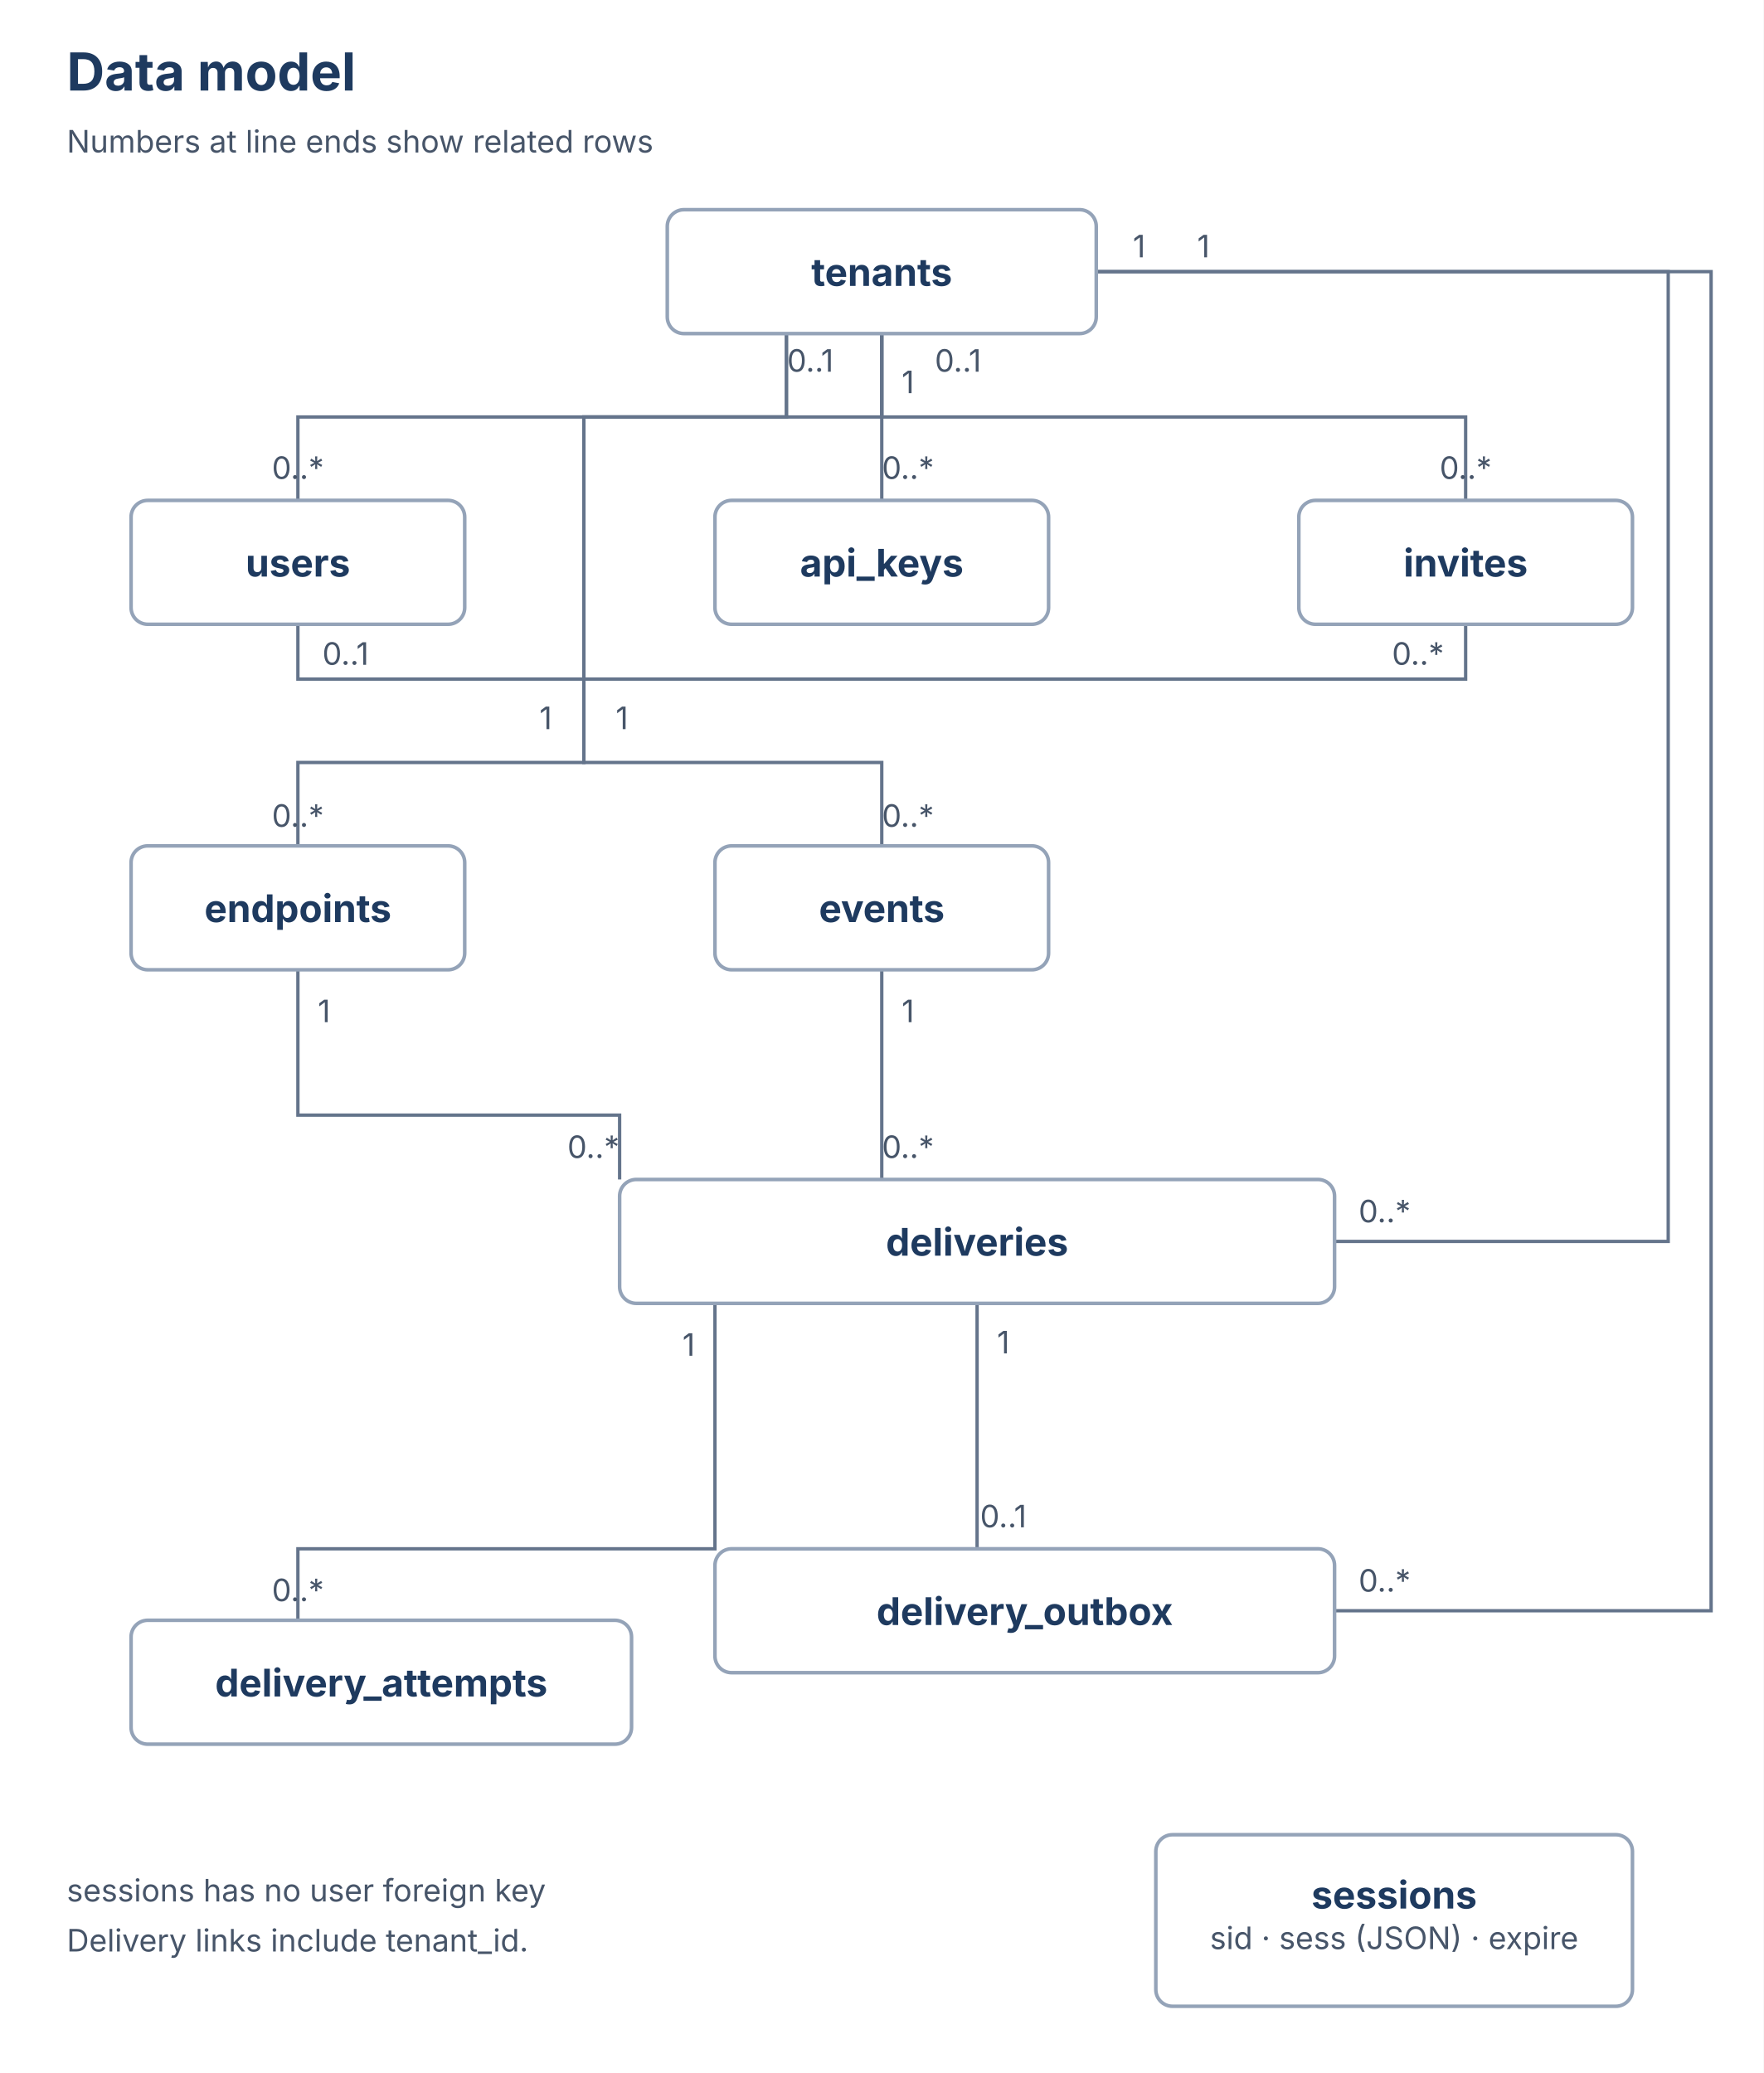
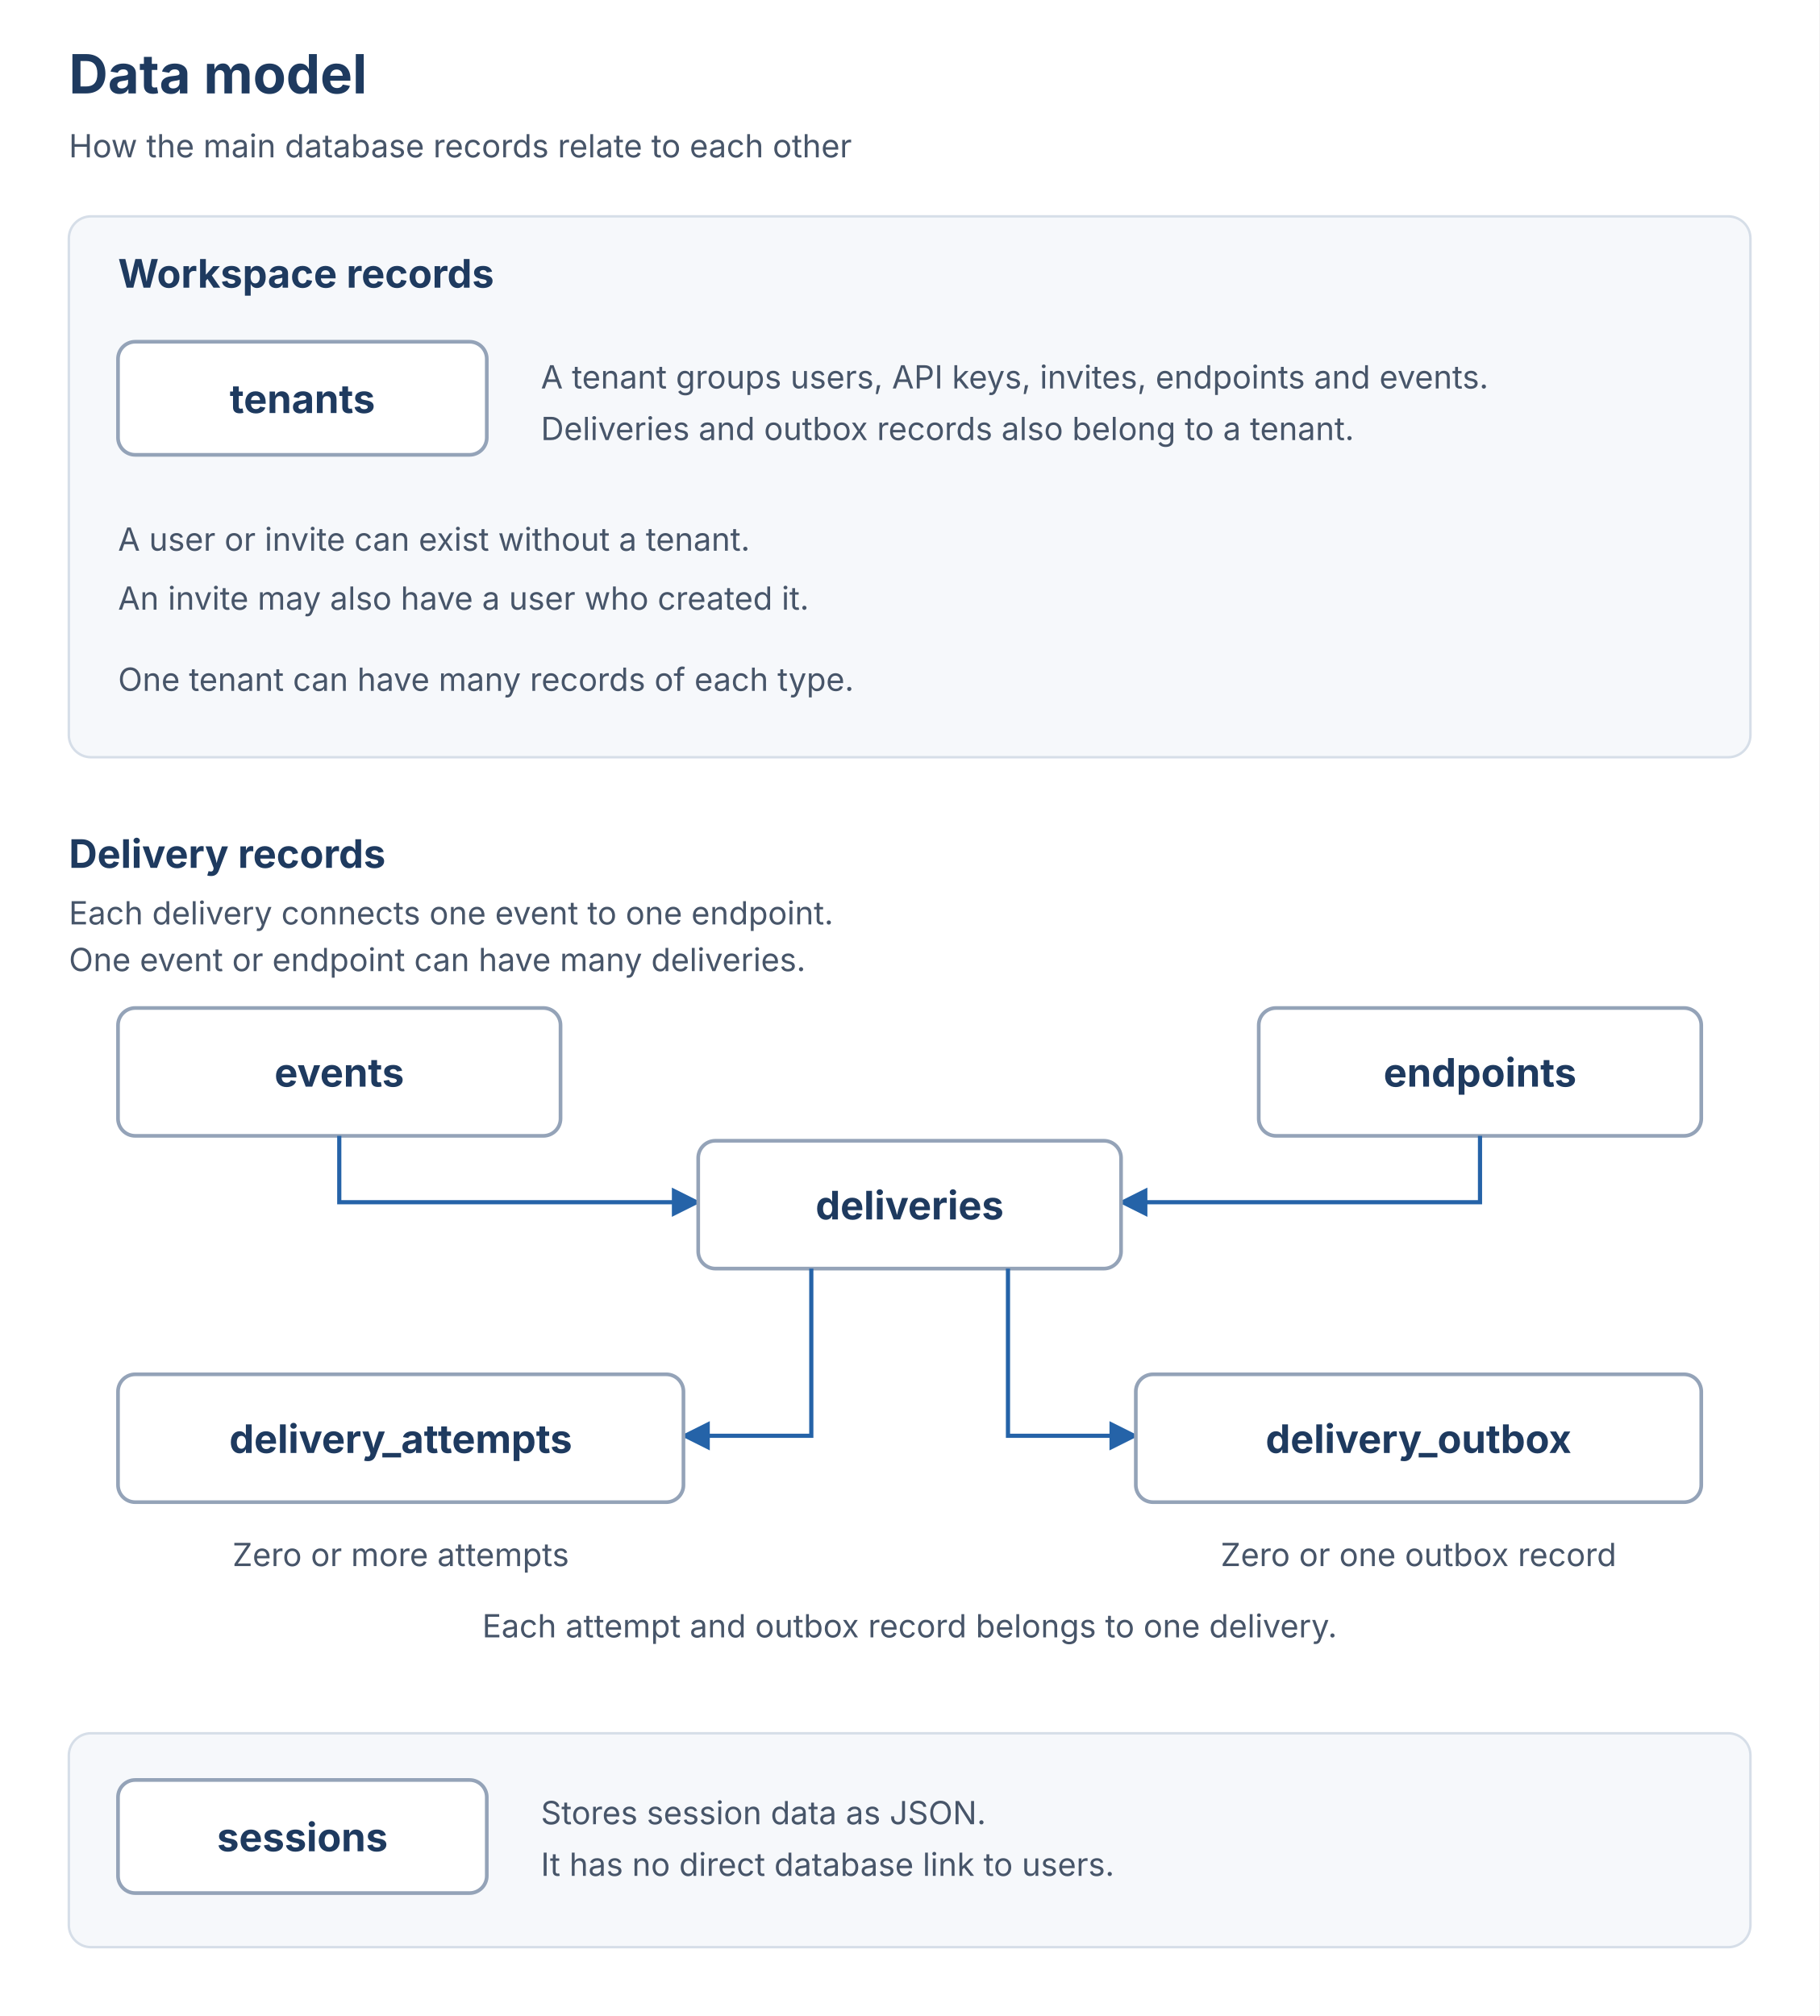
- <svg xmlns="http://www.w3.org/2000/svg" viewBox="0 0 740 870" role="img" aria-labelledby="title desc">
+ <svg xmlns="http://www.w3.org/2000/svg" viewBox="0 0 740 820" role="img" aria-labelledby="title desc">
  <defs>
-     <marker id="arrow" viewBox="0 0 10 10" refX="9" refY="5" markerWidth="7" markerHeight="7" orient="auto-start-reverse">
+     <marker id="arrow" viewBox="0 0 10 10" refX="9" refY="5" markerWidth="7" markerHeight="7" orient="auto">
      <path d="M0 0L10 5L0 10Z" fill="#2563a8" />
    </marker>
  </defs>
-   <style>text{font-family:system-ui,-apple-system,sans-serif;fill:#0f172a} .heading{font-size:22px;font-weight:700;fill:#1e3a5f} .node{fill:#fff;stroke:#94a3b8;stroke-width:1.5} .name{font-size:16px;font-weight:650;fill:#1e3a5f} .small{font-size:13px;fill:#475569} .label{font-size:13px;fill:#1e3a5f} .line{fill:none;stroke:#2563a8;stroke-width:1.7;marker-end:url(#arrow)} .rel{fill:none;stroke:#64748b;stroke-width:1.4} .life{stroke:#94a3b8;stroke-width:1.2;stroke-dasharray:5 5}</style>
-   <rect width="740" height="870" fill="white" />
+   <style>text{font-family:system-ui,-apple-system,sans-serif;fill:#1e3a5f}.heading{font-size:22px;font-weight:700}.section{font-size:16px;font-weight:700}.name{font-size:16px;font-weight:650}.small{font-size:13px;fill:#475569}.node{fill:#fff;stroke:#94a3b8;stroke-width:1.5}.panel{fill:#f6f8fb;stroke:#d6dee8}.line{fill:none;stroke:#2563a8;stroke-width:1.7;marker-end:url(#arrow)}</style>
+   <rect width="740" height="820" fill="white" />
  <text x="28" y="38" class="heading">Data model</text>
-   <text class="small" x="28" y="64" text-anchor="start">Numbers at line ends show related rows</text>
-   <path class="rel" d="M370 140V175H125V210" />
-   <text class="small" x="340" y="156" text-anchor="middle">0..1</text>
-   <text class="small" x="125" y="201" text-anchor="middle">0..*</text>
-   <path class="rel" d="M370 140V175H370V210" />
-   <text class="small" x="381" y="165" text-anchor="middle">1</text>
-   <text class="small" x="381" y="201" text-anchor="middle">0..*</text>
-   <path class="rel" d="M370 140V175H615V210" />
-   <text class="small" x="402" y="156" text-anchor="middle">0..1</text>
-   <text class="small" x="615" y="201" text-anchor="middle">0..*</text>
-   <path class="rel" d="M125 262V285H615V262" />
-   <text class="small" x="145" y="279" text-anchor="middle">0..1</text>
-   <text class="small" x="595" y="279" text-anchor="middle">0..*</text>
-   <path class="rel" d="M330 140V175H245V320H125V355" />
-   <text class="small" x="229" y="306" text-anchor="middle">1</text>
-   <text class="small" x="125" y="347" text-anchor="middle">0..*</text>
-   <path class="rel" d="M330 140V175H245V320H370V355" />
-   <text class="small" x="261" y="306" text-anchor="middle">1</text>
-   <text class="small" x="381" y="347" text-anchor="middle">0..*</text>
-   <path class="rel" d="M460 114H700V521H560" />
-   <text class="small" x="478" y="108" text-anchor="middle">1</text>
-   <text class="small" x="581" y="513" text-anchor="middle">0..*</text>
-   <path class="rel" d="M460 114H718V676H560" />
-   <text class="small" x="505" y="108" text-anchor="middle">1</text>
-   <text class="small" x="581" y="668" text-anchor="middle">0..*</text>
-   <path class="rel" d="M125 407V468H260V495" />
-   <text class="small" x="136" y="429" text-anchor="middle">1</text>
-   <text class="small" x="249" y="486" text-anchor="middle">0..*</text>
-   <path class="rel" d="M370 407V495" />
-   <text class="small" x="381" y="429" text-anchor="middle">1</text>
-   <text class="small" x="381" y="486" text-anchor="middle">0..*</text>
-   <path class="rel" d="M410 547V650" />
-   <text class="small" x="421" y="568" text-anchor="middle">1</text>
-   <text class="small" x="421" y="641" text-anchor="middle">0..1</text>
-   <path class="rel" d="M300 547V650H125V680" />
-   <text class="small" x="289" y="569" text-anchor="middle">1</text>
-   <text class="small" x="125" y="672" text-anchor="middle">0..*</text>
-   <rect class="node" x="280" y="88" width="180" height="52" rx="7" />
-   <text class="name" x="370.0" y="114.0" text-anchor="middle" dominant-baseline="middle">tenants</text>
-   <rect class="node" x="55" y="210" width="140" height="52" rx="7" />
-   <text class="name" x="125.0" y="236.0" text-anchor="middle" dominant-baseline="middle">users</text>
-   <rect class="node" x="300" y="210" width="140" height="52" rx="7" />
-   <text class="name" x="370.0" y="236.0" text-anchor="middle" dominant-baseline="middle">api_keys</text>
-   <rect class="node" x="545" y="210" width="140" height="52" rx="7" />
-   <text class="name" x="615.0" y="236.0" text-anchor="middle" dominant-baseline="middle">invites</text>
-   <rect class="node" x="55" y="355" width="140" height="52" rx="7" />
-   <text class="name" x="125.0" y="381.0" text-anchor="middle" dominant-baseline="middle">endpoints</text>
-   <rect class="node" x="300" y="355" width="140" height="52" rx="7" />
-   <text class="name" x="370.0" y="381.0" text-anchor="middle" dominant-baseline="middle">events</text>
-   <rect class="node" x="260" y="495" width="300" height="52" rx="7" />
-   <text class="name" x="410.0" y="521.0" text-anchor="middle" dominant-baseline="middle">deliveries</text>
-   <rect class="node" x="55" y="680" width="210" height="52" rx="7" />
-   <text class="name" x="160.0" y="706.0" text-anchor="middle" dominant-baseline="middle">delivery_attempts</text>
-   <rect class="node" x="300" y="650" width="260" height="52" rx="7" />
-   <text class="name" x="430.0" y="676.0" text-anchor="middle" dominant-baseline="middle">delivery_outbox</text>
-   <rect class="node" x="485" y="770" width="200" height="72" rx="7" />
-   <text class="name" x="585.0" y="795" text-anchor="middle" dominant-baseline="middle">sessions</text>
-   <text class="small" x="585.0" y="818" text-anchor="middle">sid · sess (JSON) · expire</text>
-   <text class="small" x="28" y="798" text-anchor="start">sessions has no user foreign key</text>
-   <text class="small" x="28" y="819" text-anchor="start">Delivery links include tenant_id.</text>
+   <text x="28" y="64" class="small">How the main database records relate to each other</text>
+   <rect x="28" y="88" width="684" height="220" rx="9" class="panel" />
+   <text x="48" y="117" class="section">Workspace records</text>
+   <rect x="48" y="139" width="150" height="46" rx="7" class="node" />
+   <text x="123" y="168" text-anchor="middle" class="name">tenants</text>
+   <text x="220" y="158" class="small">A tenant groups users, API keys, invites, endpoints and events.</text>
+   <text x="220" y="179" class="small">Deliveries and outbox records also belong to a tenant.</text>
+   <text x="48" y="224" class="small">A user or invite can exist without a tenant.</text>
+   <text x="48" y="248" class="small">An invite may also have a user who created it.</text>
+   <text x="48" y="281" class="small">One tenant can have many records of each type.</text>
+   <text x="28" y="353" class="section">Delivery records</text>
+   <text x="28" y="376" class="small">Each delivery connects one event to one endpoint.</text>
+   <text x="28" y="395" class="small">One event or endpoint can have many deliveries.</text>
+   <rect x="48" y="410" width="180" height="52" rx="7" class="node" />
+   <text x="138" y="442" text-anchor="middle" class="name">events</text>
+   <rect x="512" y="410" width="180" height="52" rx="7" class="node" />
+   <text x="602" y="442" text-anchor="middle" class="name">endpoints</text>
+   <path class="line" d="M138 462V489H284" />
+   <path class="line" d="M602 462V489H456" />
+   <rect x="284" y="464" width="172" height="52" rx="7" class="node" />
+   <text x="370" y="496" text-anchor="middle" class="name">deliveries</text>
+   <path class="line" d="M330 516V584H278" />
+   <path class="line" d="M410 516V584H462" />
+   <rect x="48" y="559" width="230" height="52" rx="7" class="node" />
+   <text x="163" y="591" text-anchor="middle" class="name">delivery_attempts</text>
+   <rect x="462" y="559" width="230" height="52" rx="7" class="node" />
+   <text x="577" y="591" text-anchor="middle" class="name">delivery_outbox</text>
+   <text x="163" y="637" text-anchor="middle" class="small">Zero or more attempts</text>
+   <text x="577" y="637" text-anchor="middle" class="small">Zero or one outbox record</text>
+   <text x="370" y="666" text-anchor="middle" class="small">Each attempt and outbox record belongs to one delivery.</text>
+   <rect x="28" y="705" width="684" height="87" rx="9" class="panel" />
+   <rect x="48" y="724" width="150" height="46" rx="7" class="node" />
+   <text x="123" y="753" text-anchor="middle" class="name">sessions</text>
+   <text x="220" y="742" class="small">Stores session data as JSON.</text>
+   <text x="220" y="763" class="small">It has no direct database link to users.</text>
</svg>
